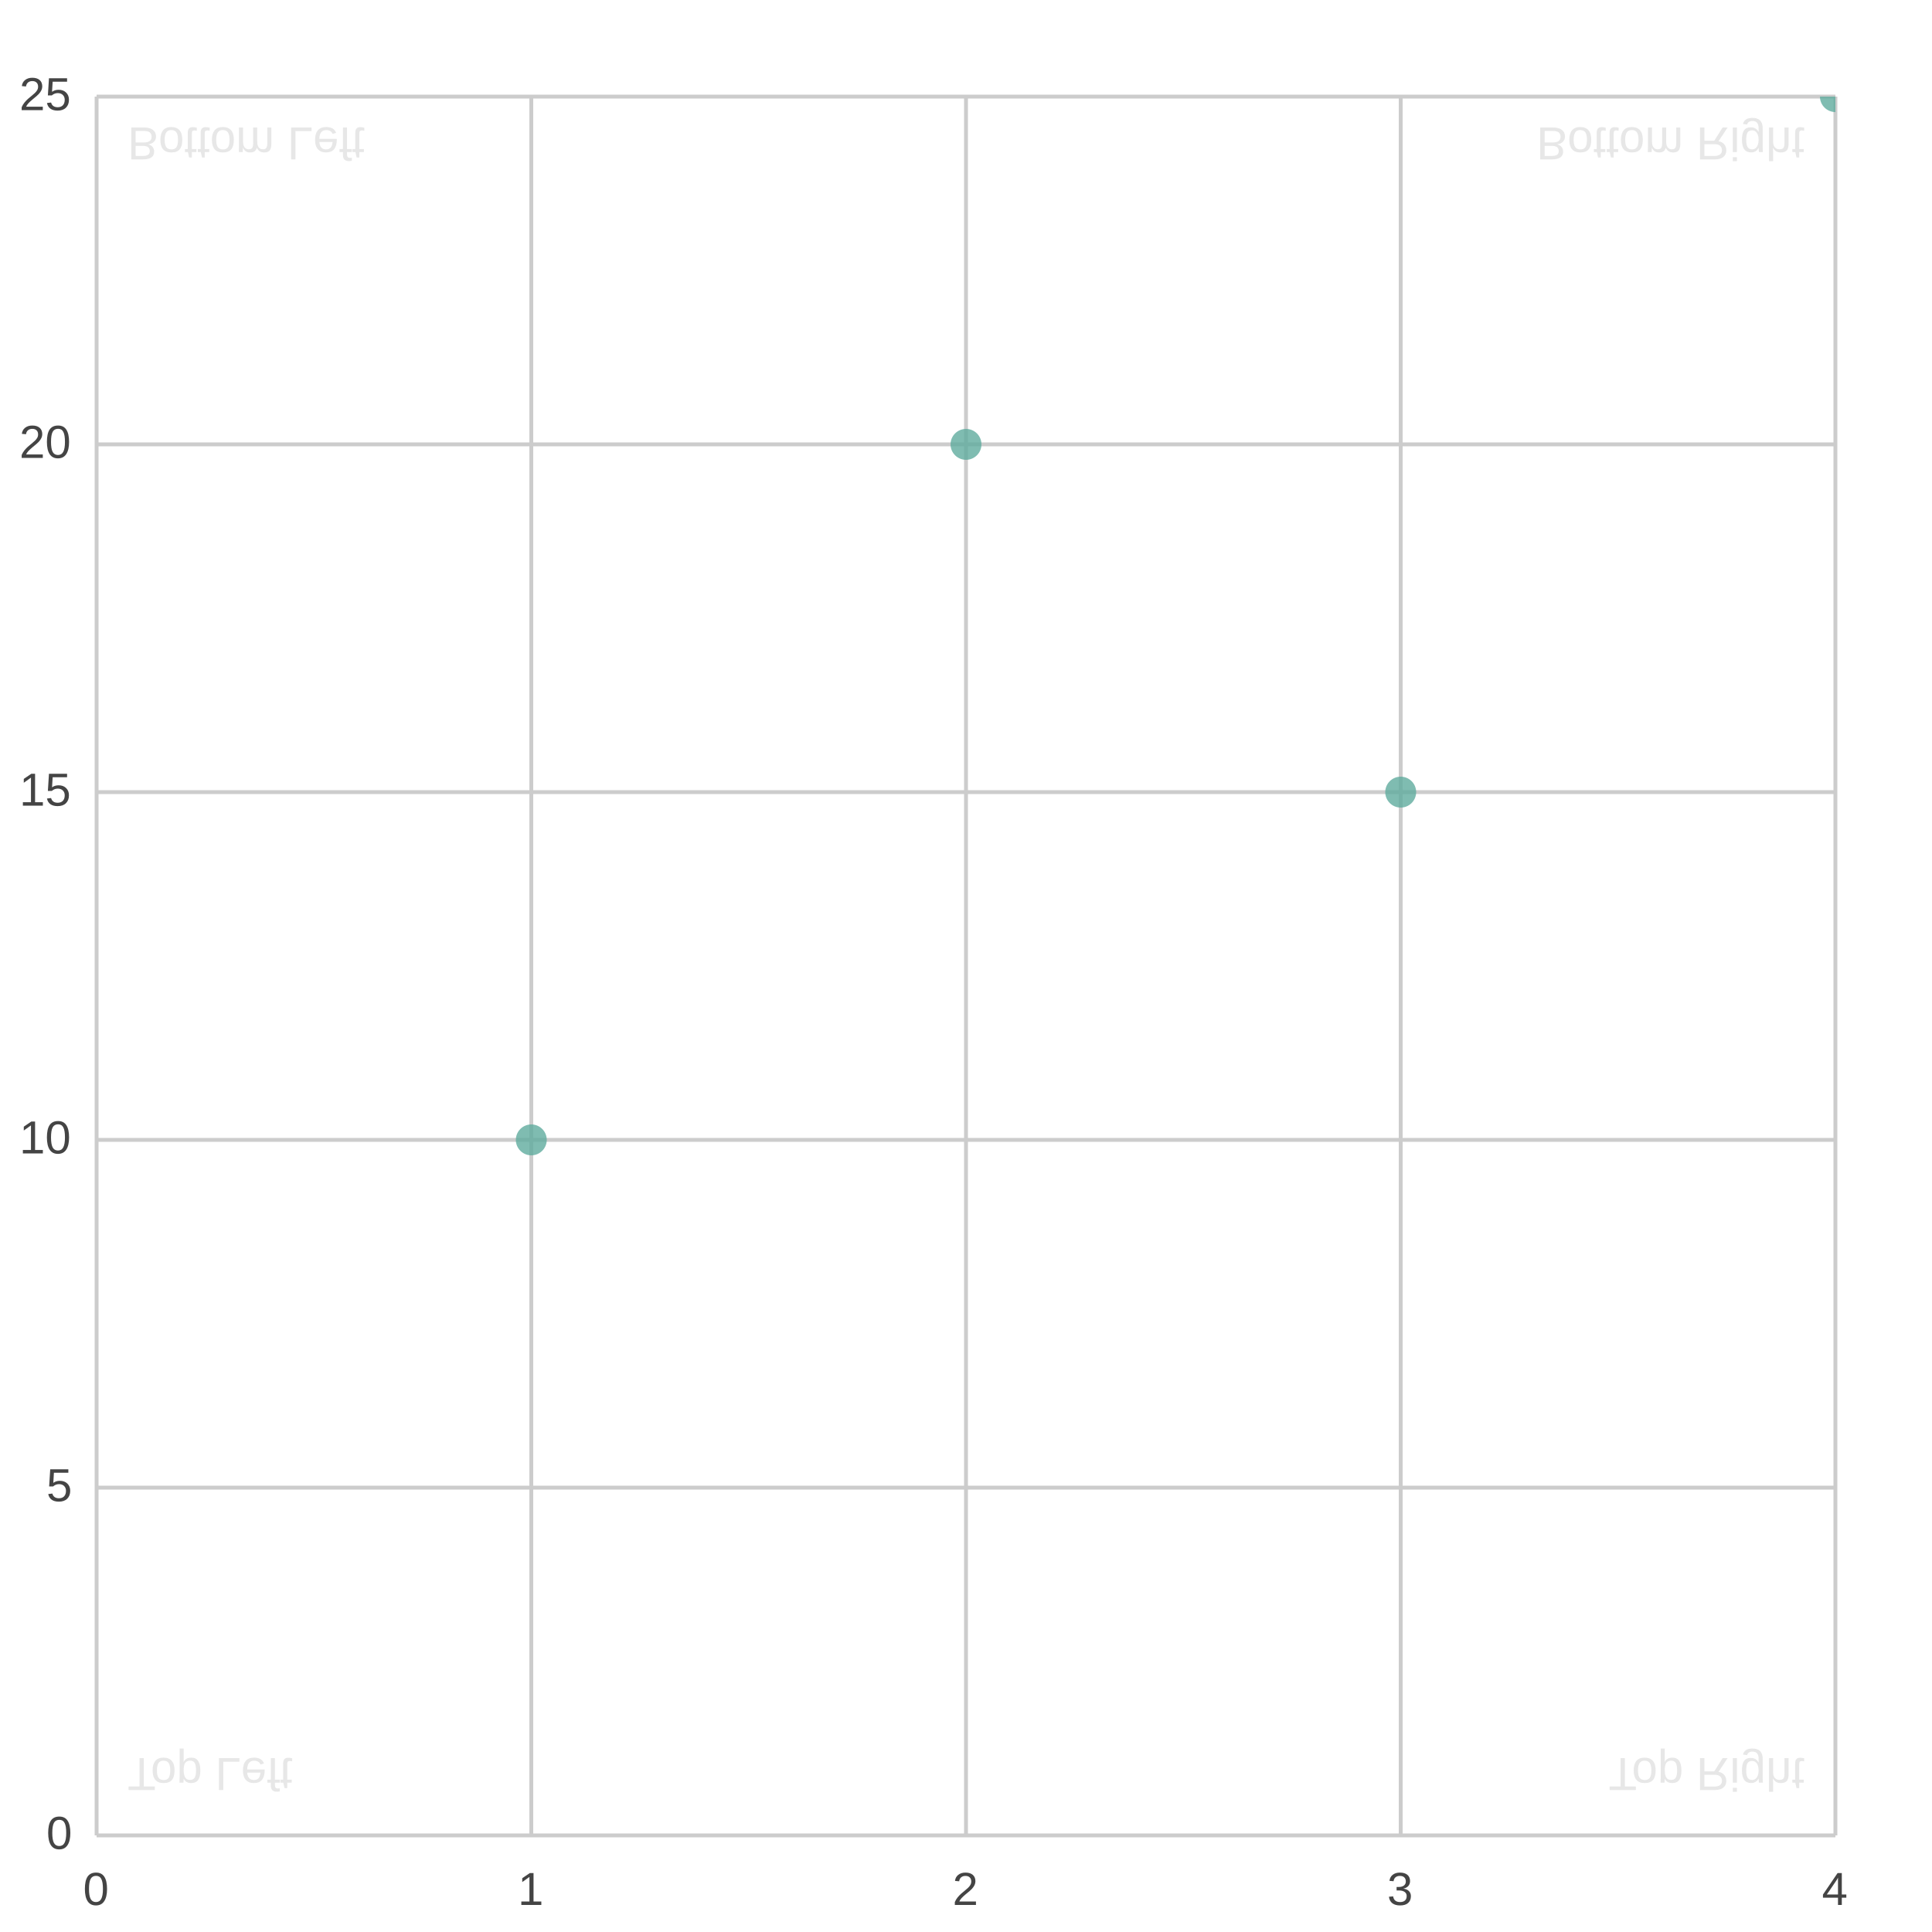
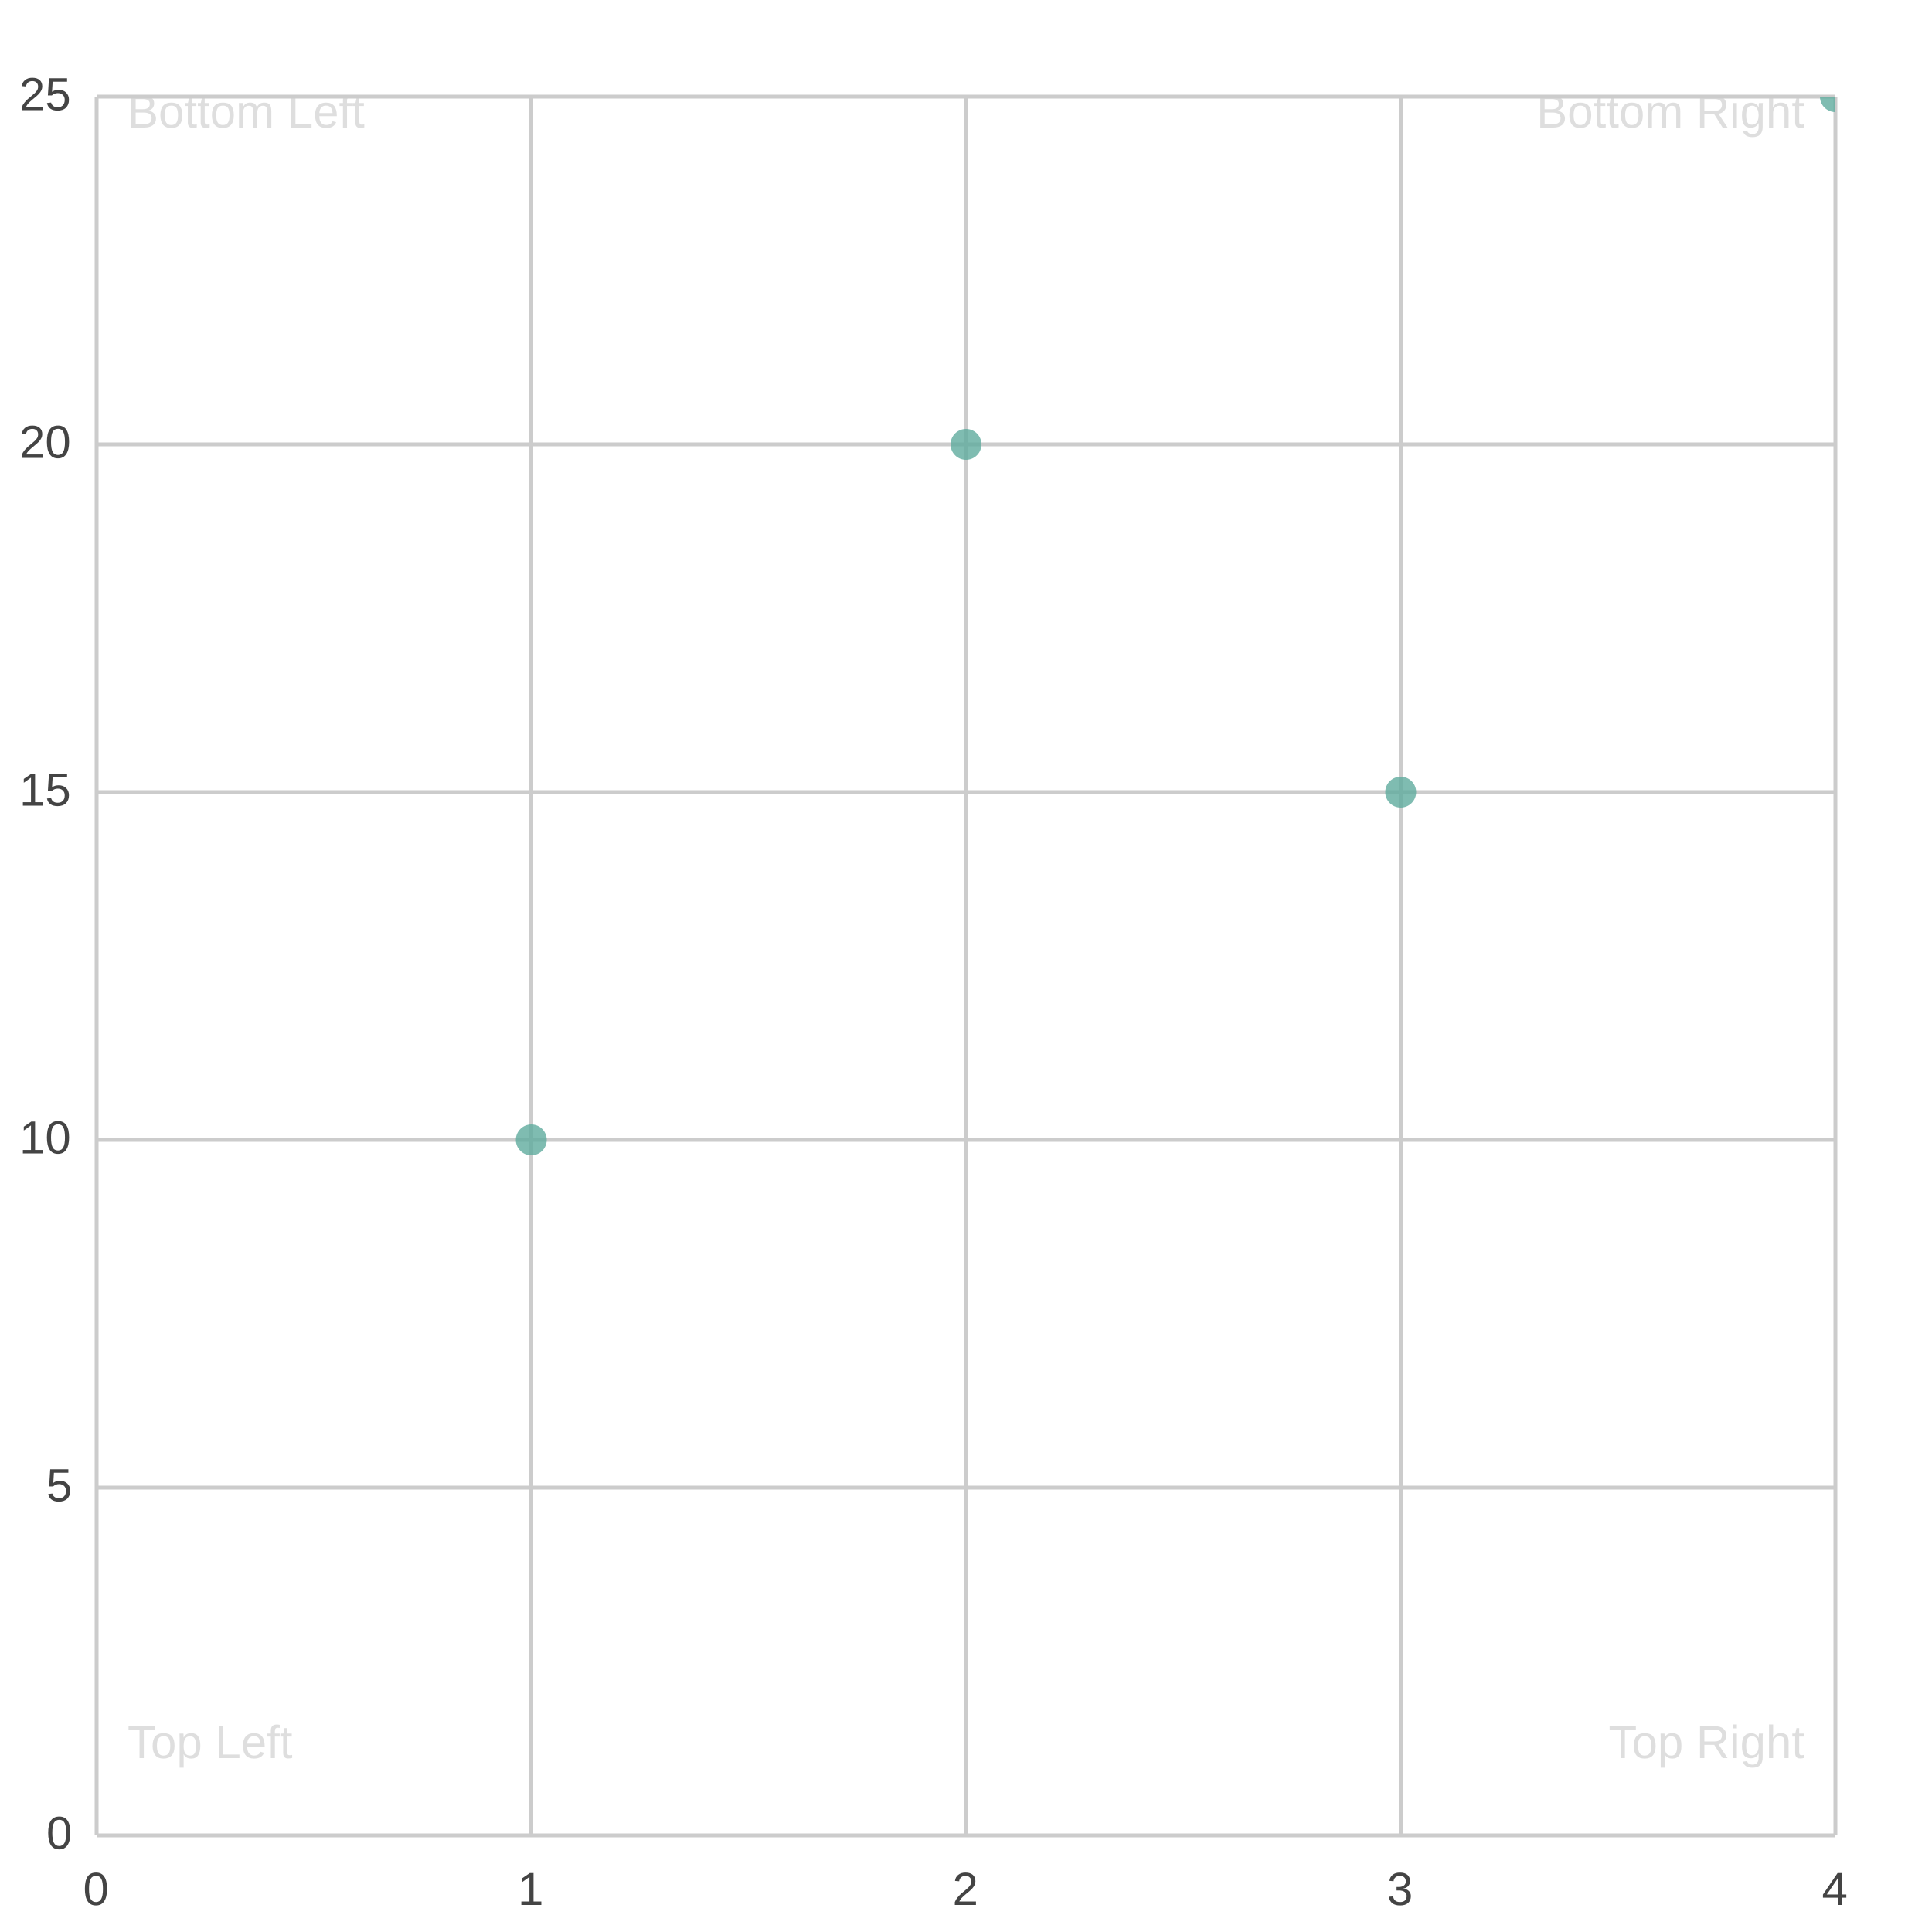
<svg xmlns="http://www.w3.org/2000/svg" width="500" height="500" viewBox="0 0 500 500">
  <path fill="#FFFFFF" d="M0 0 h500 v500 h-500 v-500Z" />
  <defs>
    <clipPath id="plot-clip">
      <rect x="0" y="0" width="450.0" height="450.0" />
    </clipPath>
  </defs>
  <g>
    <path stroke="#CCCCCC" stroke-dasharray="None" d="M0 0.0 h450.0 M0 90.0 h450.0 M0 180.0 h450.0 M0 270.0 h450.0 M0 360.0 h450.0 M0 450.0 h450.0" transform="translate(25.0, 25.0)" />
    <g font-size="12" font-family="Arial" fill="#444444" transform="translate(19.0, 25.0)">
      <text x="0" y="0.0" transform="translate(-14, 3.5)">25</text>
      <text x="0" y="90.0" transform="translate(-14, 3.5)">20</text>
      <text x="0" y="180.0" transform="translate(-14, 3.5)">15</text>
      <text x="0" y="270.0" transform="translate(-14, 3.5)">10</text>
      <text x="0" y="360.0" transform="translate(-7, 3.5)">5</text>
      <text x="0" y="450.0" transform="translate(-7, 3.5)">0</text>
    </g>
  </g>
  <g>
    <path stroke="#CCCCCC" stroke-dasharray="None" d="M450.0 0 v450.0 M337.5 0 v450.0 M225.0 0 v450.0 M112.5 0 v450.0 M0.0 0 v450.0" transform="translate(25.0, 25.0)" />
    <g font-size="12" font-family="Arial" fill="#444444" transform="translate(25.0, 43.0)">
      <text x="450.0" y="450.0" transform="translate(-3.5, 0)">4</text>
      <text x="337.5" y="450.0" transform="translate(-3.5, 0)">3</text>
      <text x="225.0" y="450.0" transform="translate(-3.5, 0)">2</text>
      <text x="112.5" y="450.0" transform="translate(-3.5, 0)">1</text>
      <text x="0.0" y="450.0" transform="translate(-3.5, 0)">0</text>
    </g>
  </g>
  <g opacity="0.8" transform="translate(-25.0, -25.0) rotate(180, 250.0, 250.0) scale(-1, 1) translate(-450.0, 0)" clip-path="url(#plot-clip)">
    <g fill="#5fab9e">
      <circle cx="112.5" cy="180.0" r="4" />
      <circle cx="225.0" cy="360.0" r="4" />
      <circle cx="337.5" cy="270.0" r="4" />
      <circle cx="450.0" cy="450.0" r="4" />
    </g>
    <g>
-       <text x="8" y="20" fill="#CCCCCC" font-size="12" font-family="Arial" text-anchor="start" opacity="0.6">Top Left</text>
-       <text x="442.0" y="20" fill="#CCCCCC" font-size="12" font-family="Arial" text-anchor="end" opacity="0.6">Top Right</text>
-       <text x="8" y="442.0" fill="#CCCCCC" font-size="12" font-family="Arial" text-anchor="start" opacity="0.6">Bottom Left</text>
-       <text x="442.0" y="442.0" fill="#CCCCCC" font-size="12" font-family="Arial" text-anchor="end" opacity="0.6">Bottom Right</text>
+       <text x="8" y="20" fill="#CCCCCC" font-size="12" font-family="Arial" text-anchor="start" opacity="0.8" transform="translate(8,20) scale(1,-1) translate(-8,-20)">Top Left</text>
+       <text x="442.0" y="20" fill="#CCCCCC" font-size="12" font-family="Arial" text-anchor="end" opacity="0.8" transform="translate(442.0,20) scale(1,-1) translate(-442.0,-20)">Top Right</text>
+       <text x="8" y="442.0" fill="#CCCCCC" font-size="12" font-family="Arial" text-anchor="start" opacity="0.8" transform="translate(8,442.0) scale(1,-1) translate(-8,-442.0)">Bottom Left</text>
+       <text x="442.0" y="442.0" fill="#CCCCCC" font-size="12" font-family="Arial" text-anchor="end" opacity="0.8" transform="translate(442.0,442.0) scale(1,-1) translate(-442.0,-442.0)">Bottom Right</text>
    </g>
  </g>
</svg>
